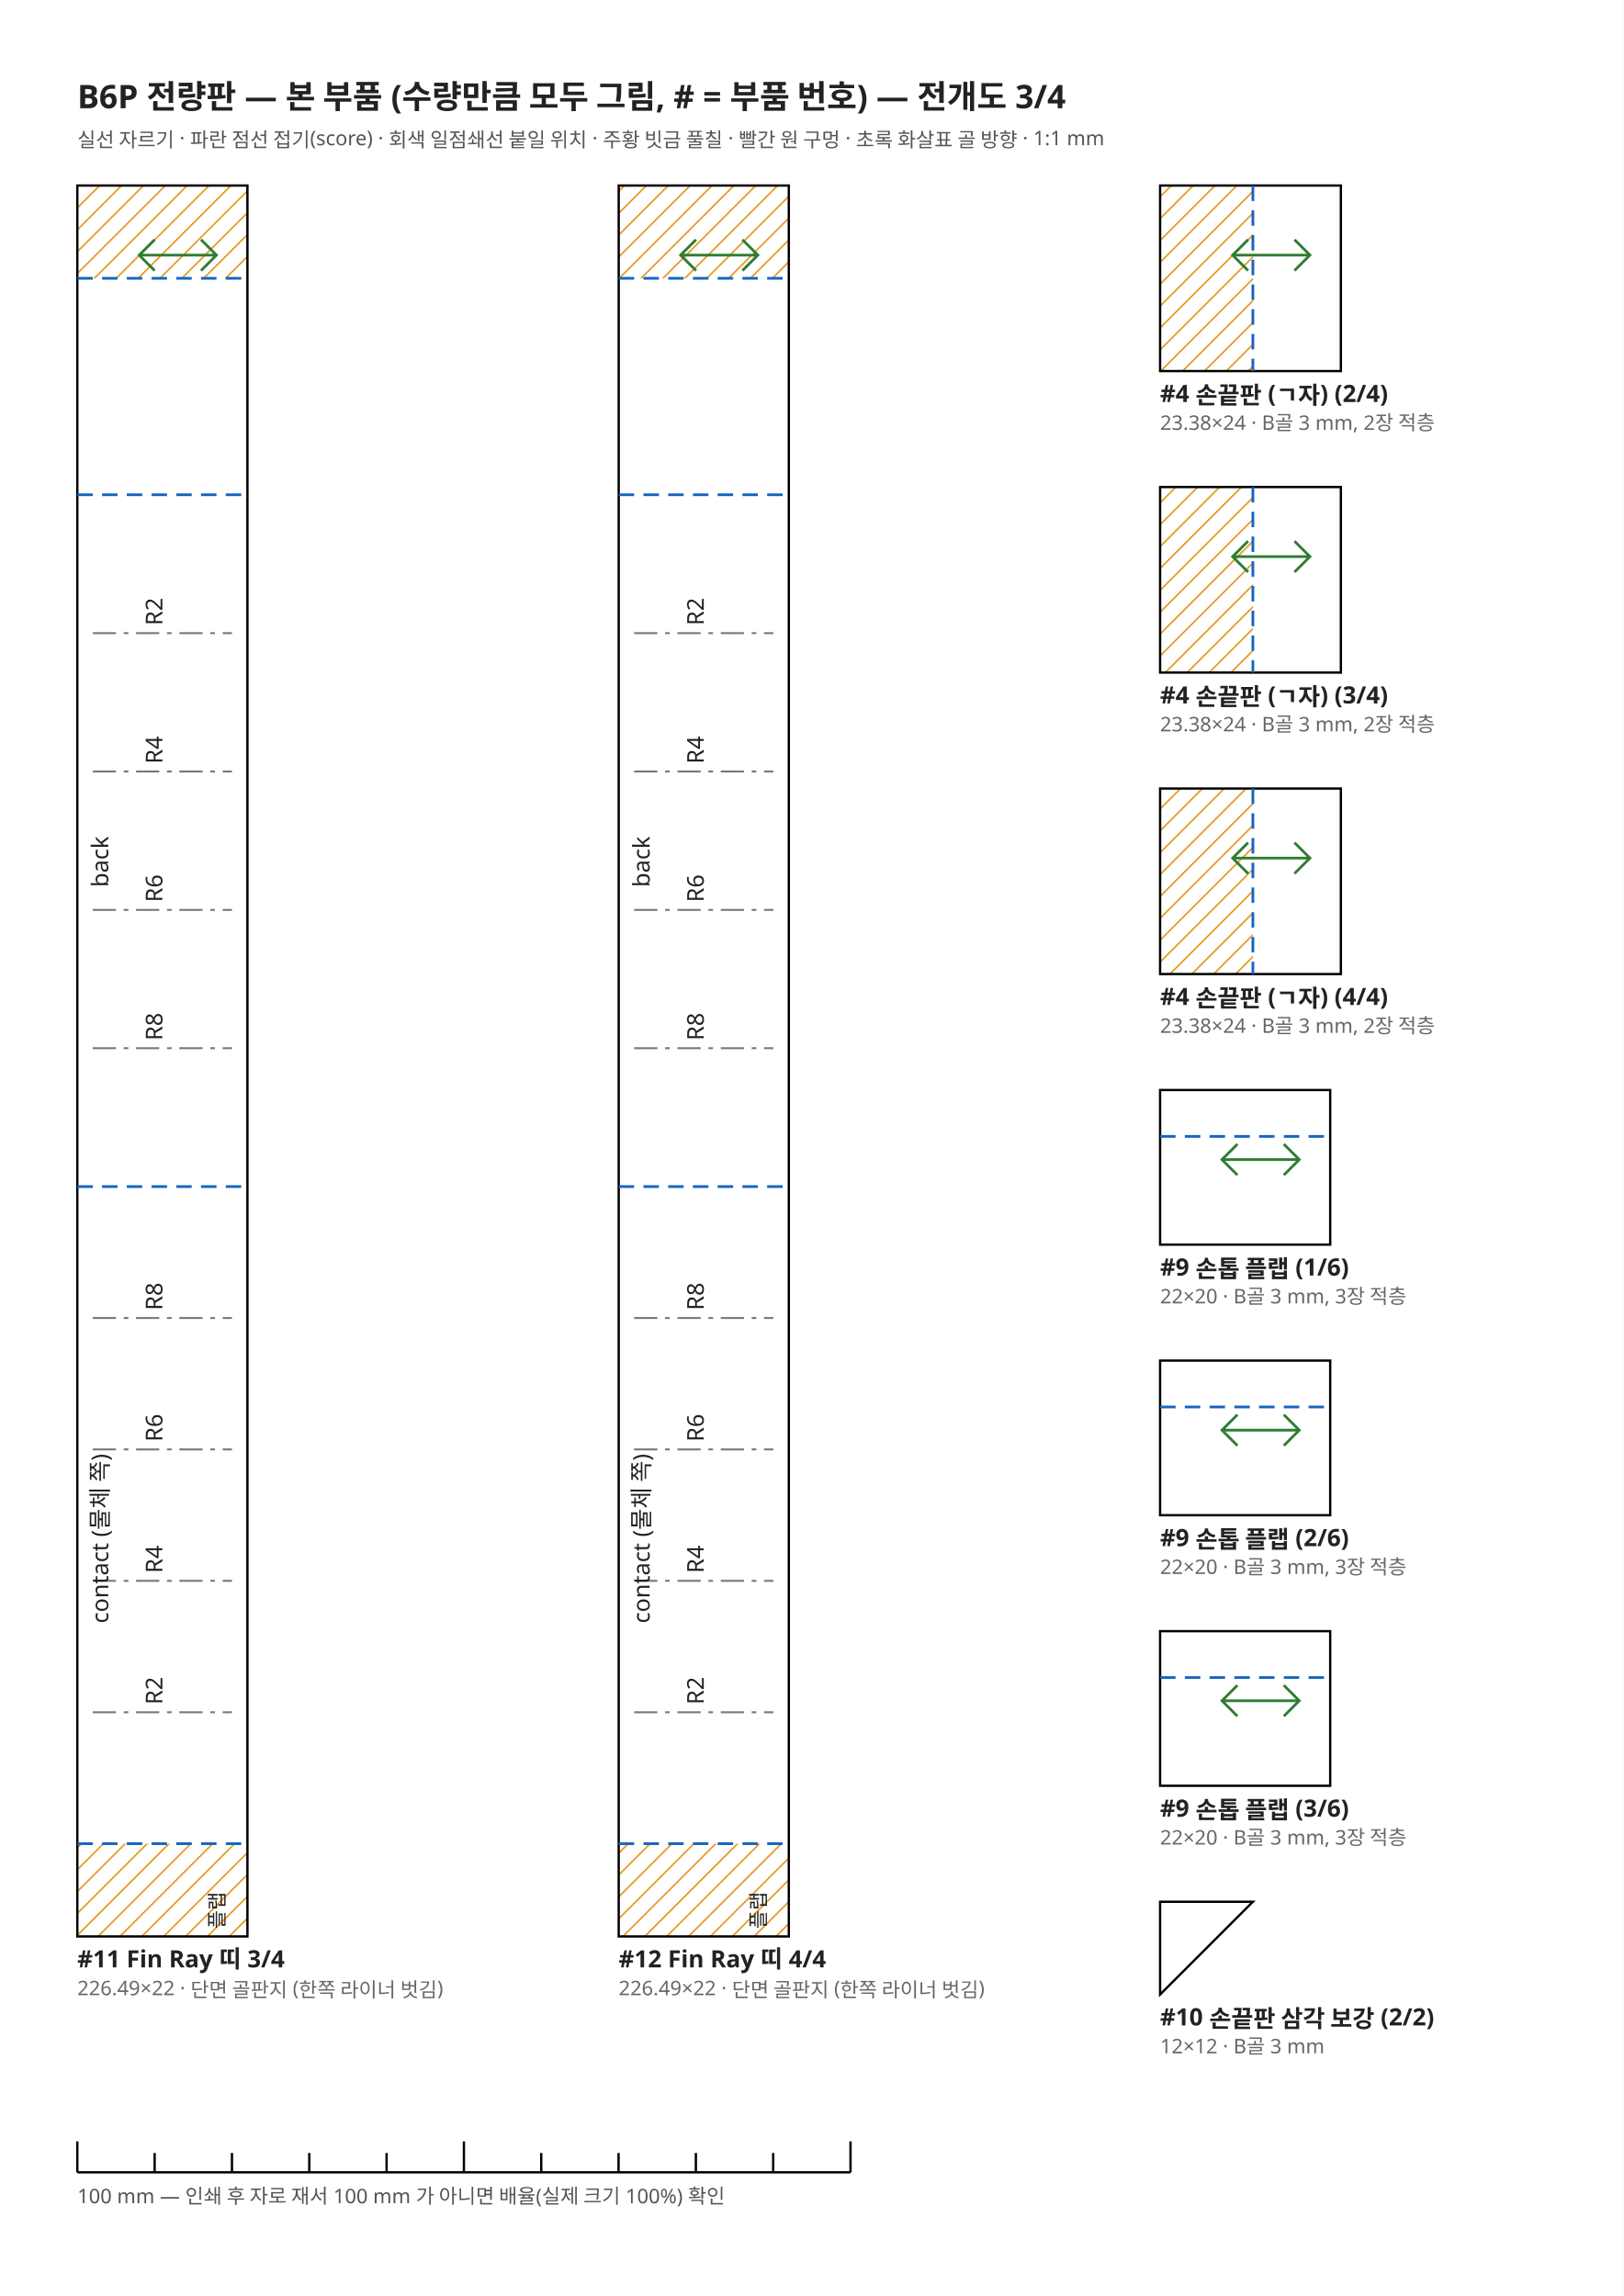
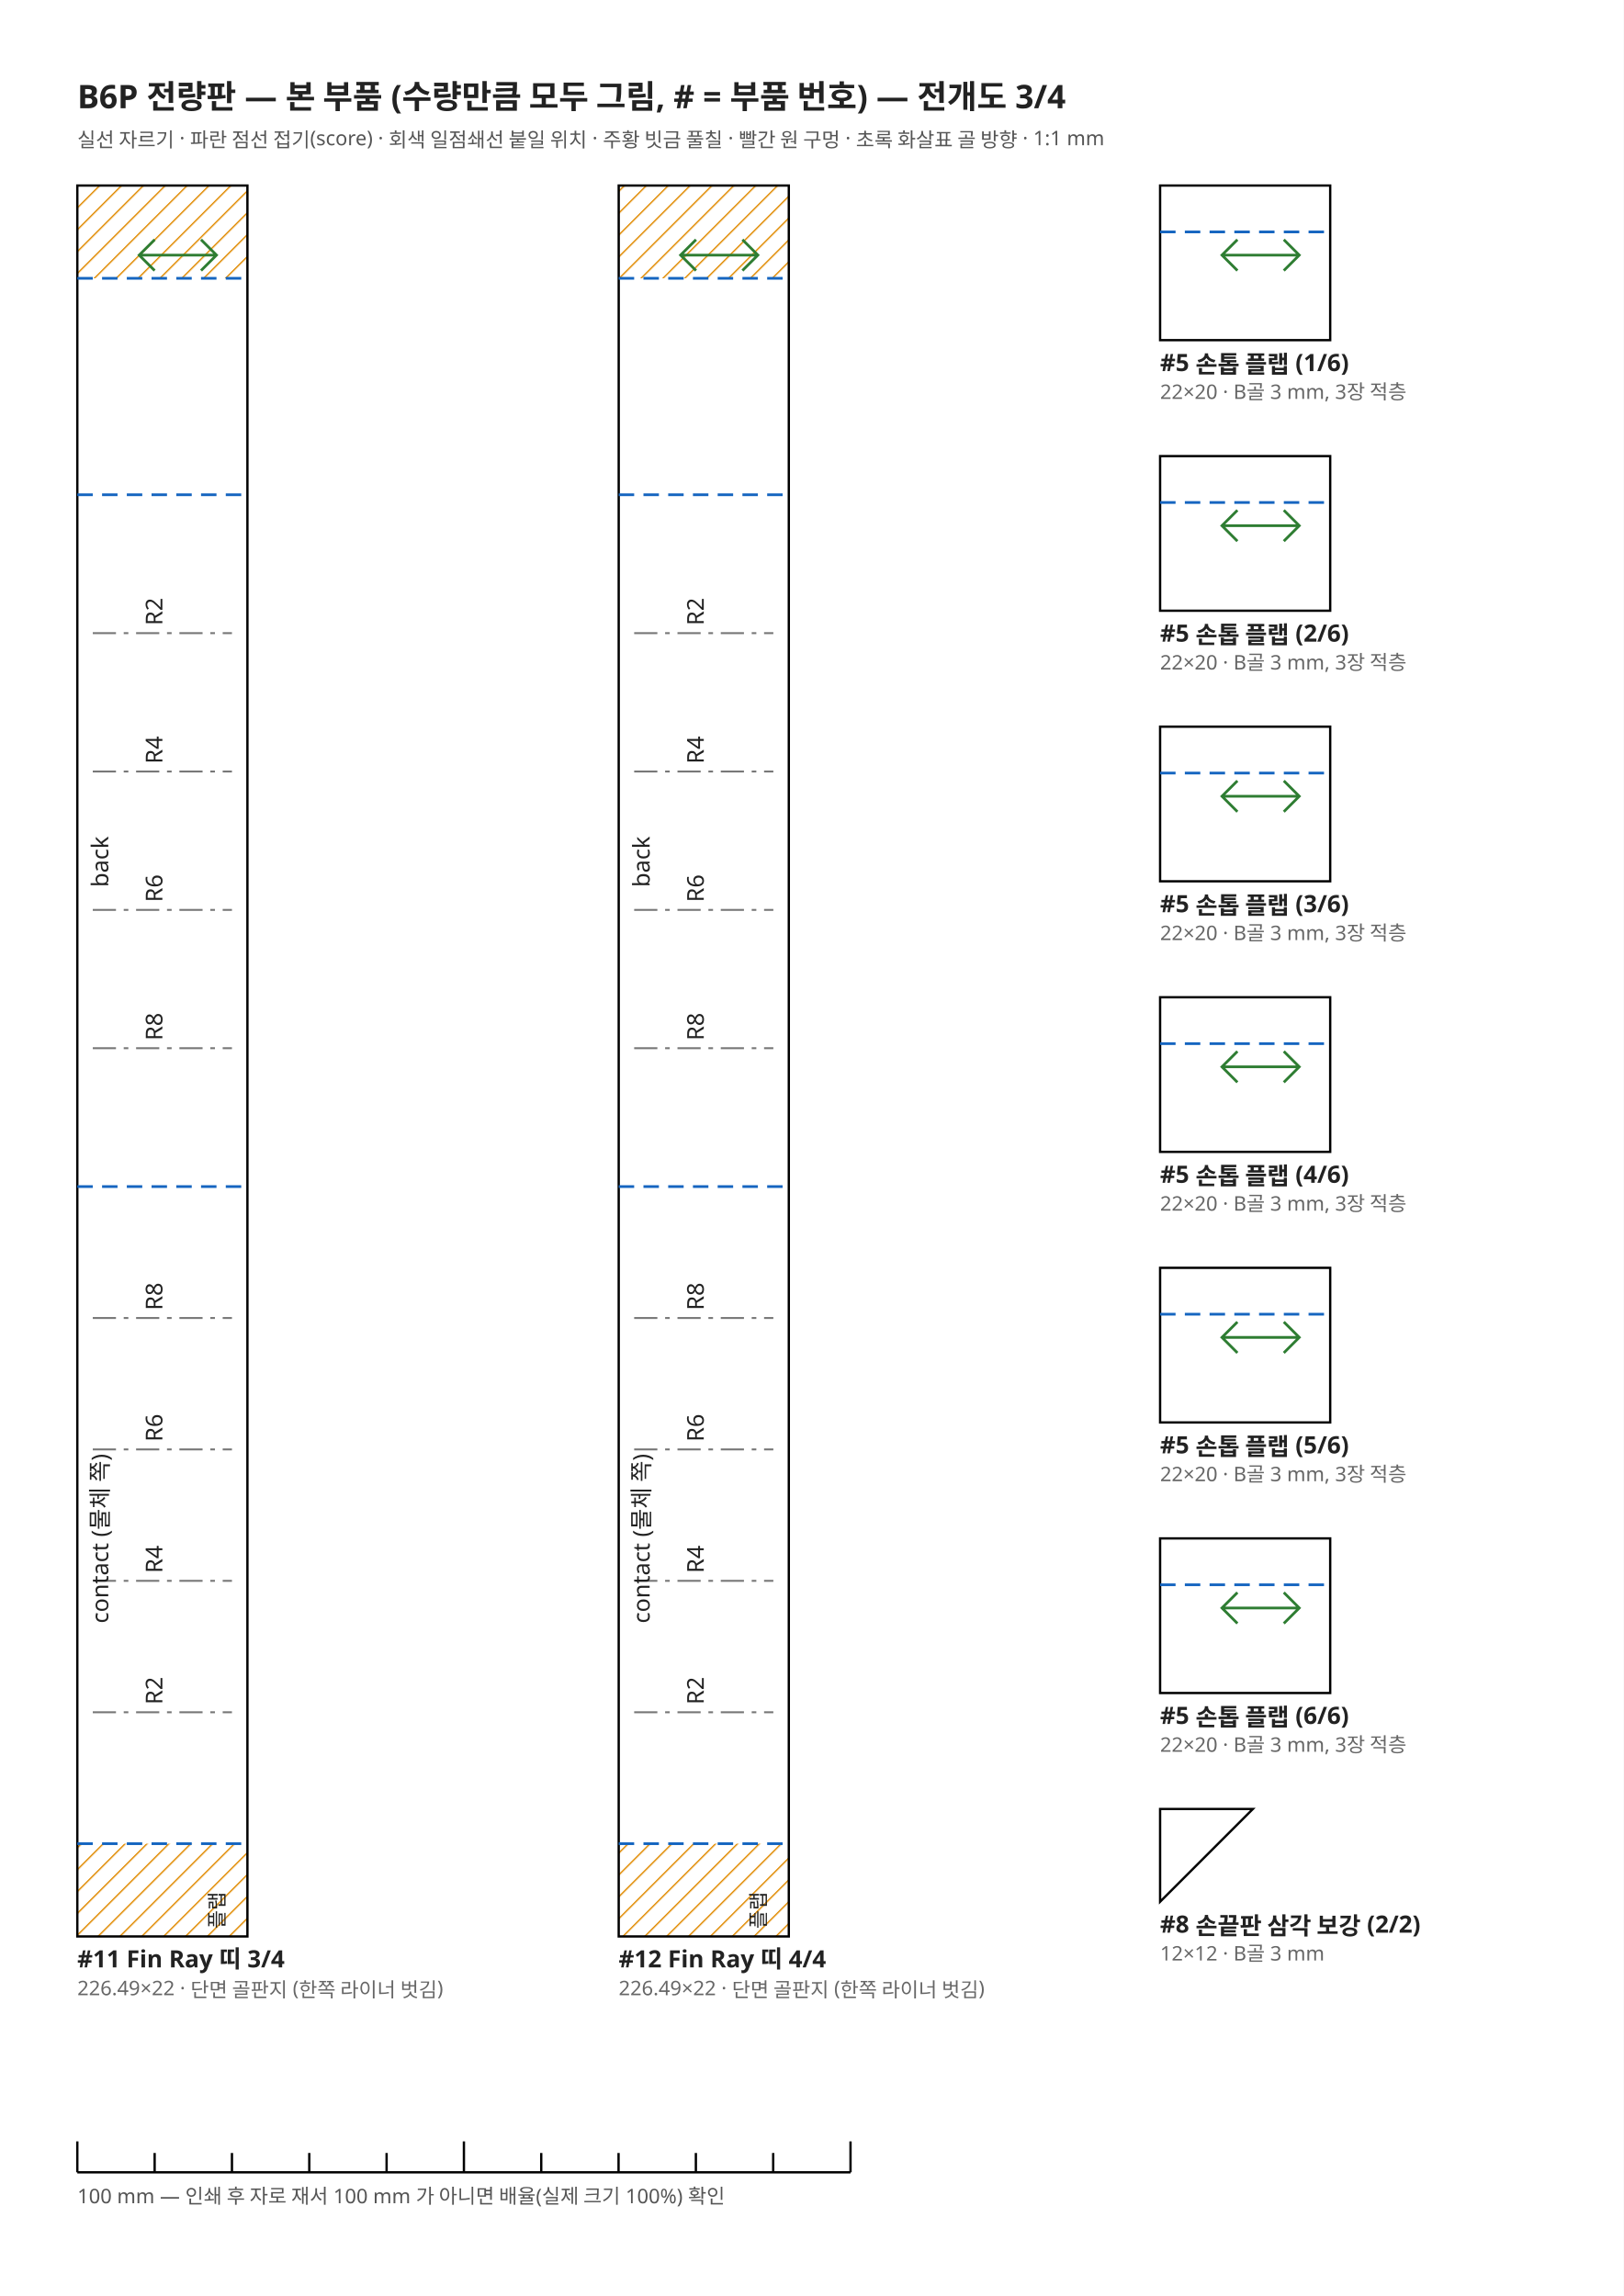
<svg xmlns="http://www.w3.org/2000/svg" width="210mm" height="297mm" viewBox="0 0 210 297">
  <defs>
    <pattern id="hatch" width="2" height="2" patternUnits="userSpaceOnUse" patternTransform="rotate(45)">
      <path d="M0 0V2" stroke="#e08a00" stroke-width=".35" />
    </pattern>
  </defs>
  <style>
.cut{fill:none;stroke:#000;stroke-width:.3}
.score{fill:none;stroke:#1565c0;stroke-width:.35;stroke-dasharray:2 1.2}
.mark{fill:none;stroke:#777;stroke-width:.25;stroke-dasharray:3 1 .6 1}
.glue{fill:url(#hatch);stroke:none}
.hole{fill:none;stroke:#c62828;stroke-width:.3}
.cross{stroke:#c62828;stroke-width:.2}
.flute{fill:none;stroke:#2e7d32;stroke-width:.35}
text{font-family:"WenQuanYi Zen Hei","IBM Plex Sans KR","Apple SD Gothic Neo","Malgun Gothic",sans-serif;fill:#222}
.lbl{font-size:3.1px;font-weight:bold}.dim{font-size:2.6px;fill:#666}
.hdr{font-size:4.2px;font-weight:bold}.small{font-size:2.6px;fill:#555}
</style>
  <rect width="210" height="297" fill="#fff" />
  <text class="hdr" x="10" y="14">B6P 전량판 — 본 부품 (수량만큼 모두 그림, # = 부품 번호) — 전개도 3/4</text>
  <text class="small" x="10" y="19">실선 자르기 · 파란 점선 접기(score) · 회색 일점쇄선 붙일 위치 · 주황 빗금 풀칠 · 빨간 원 구멍 · 초록 화살표 골 방향 · 1:1 mm</text>
  <polygon class="glue" points="10,250.49 10,238.49 32,238.49 32,250.49" />
  <polygon class="glue" points="10,36 10,24 32,24 32,36" />
  <polygon class="cut" points="10,250.49 10,24 32,24 32,250.49" />
  <polyline class="score" points="10,238.49 32,238.49" />
  <polyline class="score" points="10,153.49 32,153.49" />
  <polyline class="score" points="10,64 32,64" />
  <polyline class="score" points="10,36 32,36" />
  <polyline class="mark" points="12,221.49 30,221.49" />
  <polyline class="mark" points="12,81.9 30,81.9" />
  <polyline class="mark" points="12,204.49 30,204.49" />
  <polyline class="mark" points="12,99.8 30,99.8" />
  <polyline class="mark" points="12,187.49 30,187.49" />
  <polyline class="mark" points="12,117.7 30,117.7" />
  <polyline class="mark" points="12,170.49 30,170.49" />
  <polyline class="mark" points="12,135.59 30,135.59" />
  <text x="21" y="220.49" font-size="3" transform="rotate(-90 21 220.49)">R2</text>
  <text x="21" y="80.9" font-size="3" transform="rotate(-90 21 80.9)">R2</text>
  <text x="21" y="203.49" font-size="3" transform="rotate(-90 21 203.49)">R4</text>
  <text x="21" y="98.8" font-size="3" transform="rotate(-90 21 98.8)">R4</text>
  <text x="21" y="186.49" font-size="3" transform="rotate(-90 21 186.49)">R6</text>
  <text x="21" y="116.7" font-size="3" transform="rotate(-90 21 116.7)">R6</text>
  <text x="21" y="169.49" font-size="3" transform="rotate(-90 21 169.49)">R8</text>
  <text x="21" y="134.59" font-size="3" transform="rotate(-90 21 134.59)">R8</text>
  <text x="14" y="209.99" font-size="3" transform="rotate(-90 14 209.99)">contact (물체 쪽)</text>
  <text x="14" y="114.75" font-size="3" transform="rotate(-90 14 114.75)">back</text>
  <text x="29" y="249.49" font-size="2.6" transform="rotate(-90 29 249.49)">플랩</text>
  <path class="flute" d="M18 33H28M26 31L28 33L26 35M20 31L18 33L20 35" />
  <text class="lbl" x="10" y="254.49">#11 Fin Ray 띠 3/4</text>
  <text class="dim" x="10" y="258.09">226.49×22 · 단면 골판지 (한쪽 라이너 벗김)</text>
  <polygon class="glue" points="80.02,250.49 80.02,238.49 102.02,238.49 102.02,250.49" />
  <polygon class="glue" points="80.02,36 80.02,24 102.02,24 102.02,36" />
  <polygon class="cut" points="80.02,250.49 80.02,24 102.02,24 102.02,250.49" />
  <polyline class="score" points="80.02,238.49 102.02,238.49" />
  <polyline class="score" points="80.02,153.49 102.02,153.49" />
  <polyline class="score" points="80.02,64 102.02,64" />
  <polyline class="score" points="80.02,36 102.02,36" />
  <polyline class="mark" points="82.02,221.49 100.02,221.49" />
  <polyline class="mark" points="82.02,81.9 100.02,81.9" />
  <polyline class="mark" points="82.02,204.49 100.02,204.49" />
  <polyline class="mark" points="82.02,99.8 100.02,99.8" />
  <polyline class="mark" points="82.02,187.49 100.02,187.49" />
  <polyline class="mark" points="82.02,117.7 100.02,117.7" />
  <polyline class="mark" points="82.02,170.49 100.02,170.49" />
  <polyline class="mark" points="82.02,135.59 100.02,135.59" />
  <text x="91.02" y="220.49" font-size="3" transform="rotate(-90 91.02 220.49)">R2</text>
  <text x="91.02" y="80.9" font-size="3" transform="rotate(-90 91.02 80.9)">R2</text>
  <text x="91.02" y="203.49" font-size="3" transform="rotate(-90 91.02 203.49)">R4</text>
  <text x="91.02" y="98.8" font-size="3" transform="rotate(-90 91.02 98.8)">R4</text>
  <text x="91.02" y="186.49" font-size="3" transform="rotate(-90 91.02 186.49)">R6</text>
  <text x="91.02" y="116.7" font-size="3" transform="rotate(-90 91.02 116.7)">R6</text>
  <text x="91.02" y="169.49" font-size="3" transform="rotate(-90 91.02 169.49)">R8</text>
  <text x="91.02" y="134.59" font-size="3" transform="rotate(-90 91.02 134.59)">R8</text>
  <text x="84.02" y="209.99" font-size="3" transform="rotate(-90 84.02 209.99)">contact (물체 쪽)</text>
  <text x="84.02" y="114.75" font-size="3" transform="rotate(-90 84.02 114.75)">back</text>
  <text x="99.02" y="249.49" font-size="2.6" transform="rotate(-90 99.02 249.49)">플랩</text>
  <path class="flute" d="M88.02 33H98.02M96.02 31L98.02 33L96.02 35M90.02 31L88.02 33L90.02 35" />
  <text class="lbl" x="80.02" y="254.49">#12 Fin Ray 띠 4/4</text>
  <text class="dim" x="80.02" y="258.09">226.49×22 · 단면 골판지 (한쪽 라이너 벗김)</text>
-   <polygon class="glue" points="150.04,24 162.04,24 162.04,48 150.04,48" />
-   <polygon class="cut" points="150.04,24 173.42,24 173.42,48 150.04,48" />
-   <polyline class="score" points="162.04,24 162.04,48" />
-   <path class="flute" d="M159.42 33H169.42M167.42 31L169.42 33L167.42 35M161.42 31L159.42 33L161.42 35" />
-   <text class="lbl" x="150.04" y="52">#4 손끝판 (ㄱ자) (2/4)</text>
-   <text class="dim" x="150.04" y="55.6">23.38×24 · B골 3 mm, 2장 적층</text>
-   <polygon class="glue" points="150.04,63 162.04,63 162.04,87 150.04,87" />
-   <polygon class="cut" points="150.04,63 173.42,63 173.42,87 150.04,87" />
-   <polyline class="score" points="162.04,63 162.04,87" />
-   <path class="flute" d="M159.42 72H169.42M167.42 70L169.42 72L167.42 74M161.42 70L159.42 72L161.42 74" />
-   <text class="lbl" x="150.04" y="91">#4 손끝판 (ㄱ자) (3/4)</text>
-   <text class="dim" x="150.04" y="94.6">23.38×24 · B골 3 mm, 2장 적층</text>
-   <polygon class="glue" points="150.04,102 162.04,102 162.04,126 150.04,126" />
-   <polygon class="cut" points="150.04,102 173.42,102 173.42,126 150.04,126" />
-   <polyline class="score" points="162.04,102 162.04,126" />
-   <path class="flute" d="M159.42 111H169.42M167.42 109L169.42 111L167.42 113M161.42 109L159.42 111L161.42 113" />
-   <text class="lbl" x="150.04" y="130">#4 손끝판 (ㄱ자) (4/4)</text>
-   <text class="dim" x="150.04" y="133.6">23.38×24 · B골 3 mm, 2장 적층</text>
-   <polygon class="cut" points="150.04,141 172.04,141 172.04,161 150.04,161" />
-   <polyline class="score" points="150.04,147 172.04,147" />
-   <path class="flute" d="M158.04 150H168.04M166.04 148L168.04 150L166.04 152M160.04 148L158.04 150L160.04 152" />
-   <text class="lbl" x="150.04" y="165">#9 손톱 플랩 (1/6)</text>
-   <text class="dim" x="150.04" y="168.6">22×20 · B골 3 mm, 3장 적층</text>
-   <polygon class="cut" points="150.04,176 172.04,176 172.04,196 150.04,196" />
-   <polyline class="score" points="150.04,182 172.04,182" />
-   <path class="flute" d="M158.04 185H168.04M166.04 183L168.04 185L166.04 187M160.04 183L158.04 185L160.04 187" />
-   <text class="lbl" x="150.04" y="200">#9 손톱 플랩 (2/6)</text>
-   <text class="dim" x="150.04" y="203.6">22×20 · B골 3 mm, 3장 적층</text>
-   <polygon class="cut" points="150.04,211 172.04,211 172.04,231 150.04,231" />
-   <polyline class="score" points="150.04,217 172.04,217" />
-   <path class="flute" d="M158.04 220H168.04M166.04 218L168.04 220L166.04 222M160.04 218L158.04 220L160.04 222" />
-   <text class="lbl" x="150.04" y="235">#9 손톱 플랩 (3/6)</text>
-   <text class="dim" x="150.04" y="238.6">22×20 · B골 3 mm, 3장 적층</text>
-   <polygon class="cut" points="150.04,246 162.04,246 150.04,258" />
-   <text class="lbl" x="150.04" y="262">#10 손끝판 삼각 보강 (2/2)</text>
-   <text class="dim" x="150.04" y="265.6">12×12 · B골 3 mm</text>
+   <polygon class="cut" points="150.04,24 172.04,24 172.04,44 150.04,44" />
+   <polyline class="score" points="150.04,30 172.04,30" />
+   <path class="flute" d="M158.04 33H168.04M166.04 31L168.04 33L166.04 35M160.04 31L158.04 33L160.04 35" />
+   <text class="lbl" x="150.04" y="48">#5 손톱 플랩 (1/6)</text>
+   <text class="dim" x="150.04" y="51.6">22×20 · B골 3 mm, 3장 적층</text>
+   <polygon class="cut" points="150.04,59 172.04,59 172.04,79 150.04,79" />
+   <polyline class="score" points="150.04,65 172.04,65" />
+   <path class="flute" d="M158.04 68H168.04M166.04 66L168.04 68L166.04 70M160.04 66L158.04 68L160.04 70" />
+   <text class="lbl" x="150.04" y="83">#5 손톱 플랩 (2/6)</text>
+   <text class="dim" x="150.04" y="86.6">22×20 · B골 3 mm, 3장 적층</text>
+   <polygon class="cut" points="150.04,94 172.04,94 172.04,114 150.04,114" />
+   <polyline class="score" points="150.04,100 172.04,100" />
+   <path class="flute" d="M158.04 103H168.04M166.04 101L168.04 103L166.04 105M160.04 101L158.04 103L160.04 105" />
+   <text class="lbl" x="150.04" y="118">#5 손톱 플랩 (3/6)</text>
+   <text class="dim" x="150.04" y="121.6">22×20 · B골 3 mm, 3장 적층</text>
+   <polygon class="cut" points="150.04,129 172.04,129 172.04,149 150.04,149" />
+   <polyline class="score" points="150.04,135 172.04,135" />
+   <path class="flute" d="M158.04 138H168.04M166.04 136L168.04 138L166.04 140M160.04 136L158.04 138L160.04 140" />
+   <text class="lbl" x="150.04" y="153">#5 손톱 플랩 (4/6)</text>
+   <text class="dim" x="150.04" y="156.6">22×20 · B골 3 mm, 3장 적층</text>
+   <polygon class="cut" points="150.04,164 172.04,164 172.04,184 150.04,184" />
+   <polyline class="score" points="150.04,170 172.04,170" />
+   <path class="flute" d="M158.04 173H168.04M166.04 171L168.04 173L166.04 175M160.04 171L158.04 173L160.04 175" />
+   <text class="lbl" x="150.04" y="188">#5 손톱 플랩 (5/6)</text>
+   <text class="dim" x="150.04" y="191.6">22×20 · B골 3 mm, 3장 적층</text>
+   <polygon class="cut" points="150.04,199 172.04,199 172.04,219 150.04,219" />
+   <polyline class="score" points="150.04,205 172.04,205" />
+   <path class="flute" d="M158.04 208H168.04M166.04 206L168.04 208L166.04 210M160.04 206L158.04 208L160.04 210" />
+   <text class="lbl" x="150.04" y="223">#5 손톱 플랩 (6/6)</text>
+   <text class="dim" x="150.04" y="226.6">22×20 · B골 3 mm, 3장 적층</text>
+   <polygon class="cut" points="150.04,234 162.04,234 150.04,246" />
+   <text class="lbl" x="150.04" y="250">#8 손끝판 삼각 보강 (2/2)</text>
+   <text class="dim" x="150.04" y="253.6">12×12 · B골 3 mm</text>
  <path class="cut" d="M10 281h100" />
  <path class="cut" d="M10 281v-4" />
  <path class="cut" d="M20 281v-2.5" />
  <path class="cut" d="M30 281v-2.5" />
  <path class="cut" d="M40 281v-2.5" />
  <path class="cut" d="M50 281v-2.5" />
  <path class="cut" d="M60 281v-4" />
  <path class="cut" d="M70 281v-2.5" />
  <path class="cut" d="M80 281v-2.5" />
  <path class="cut" d="M90 281v-2.5" />
  <path class="cut" d="M100 281v-2.5" />
  <path class="cut" d="M110 281v-4" />
  <text class="small" x="10" y="285">100 mm — 인쇄 후 자로 재서 100 mm 가 아니면 배율(실제 크기 100%) 확인</text>
</svg>
